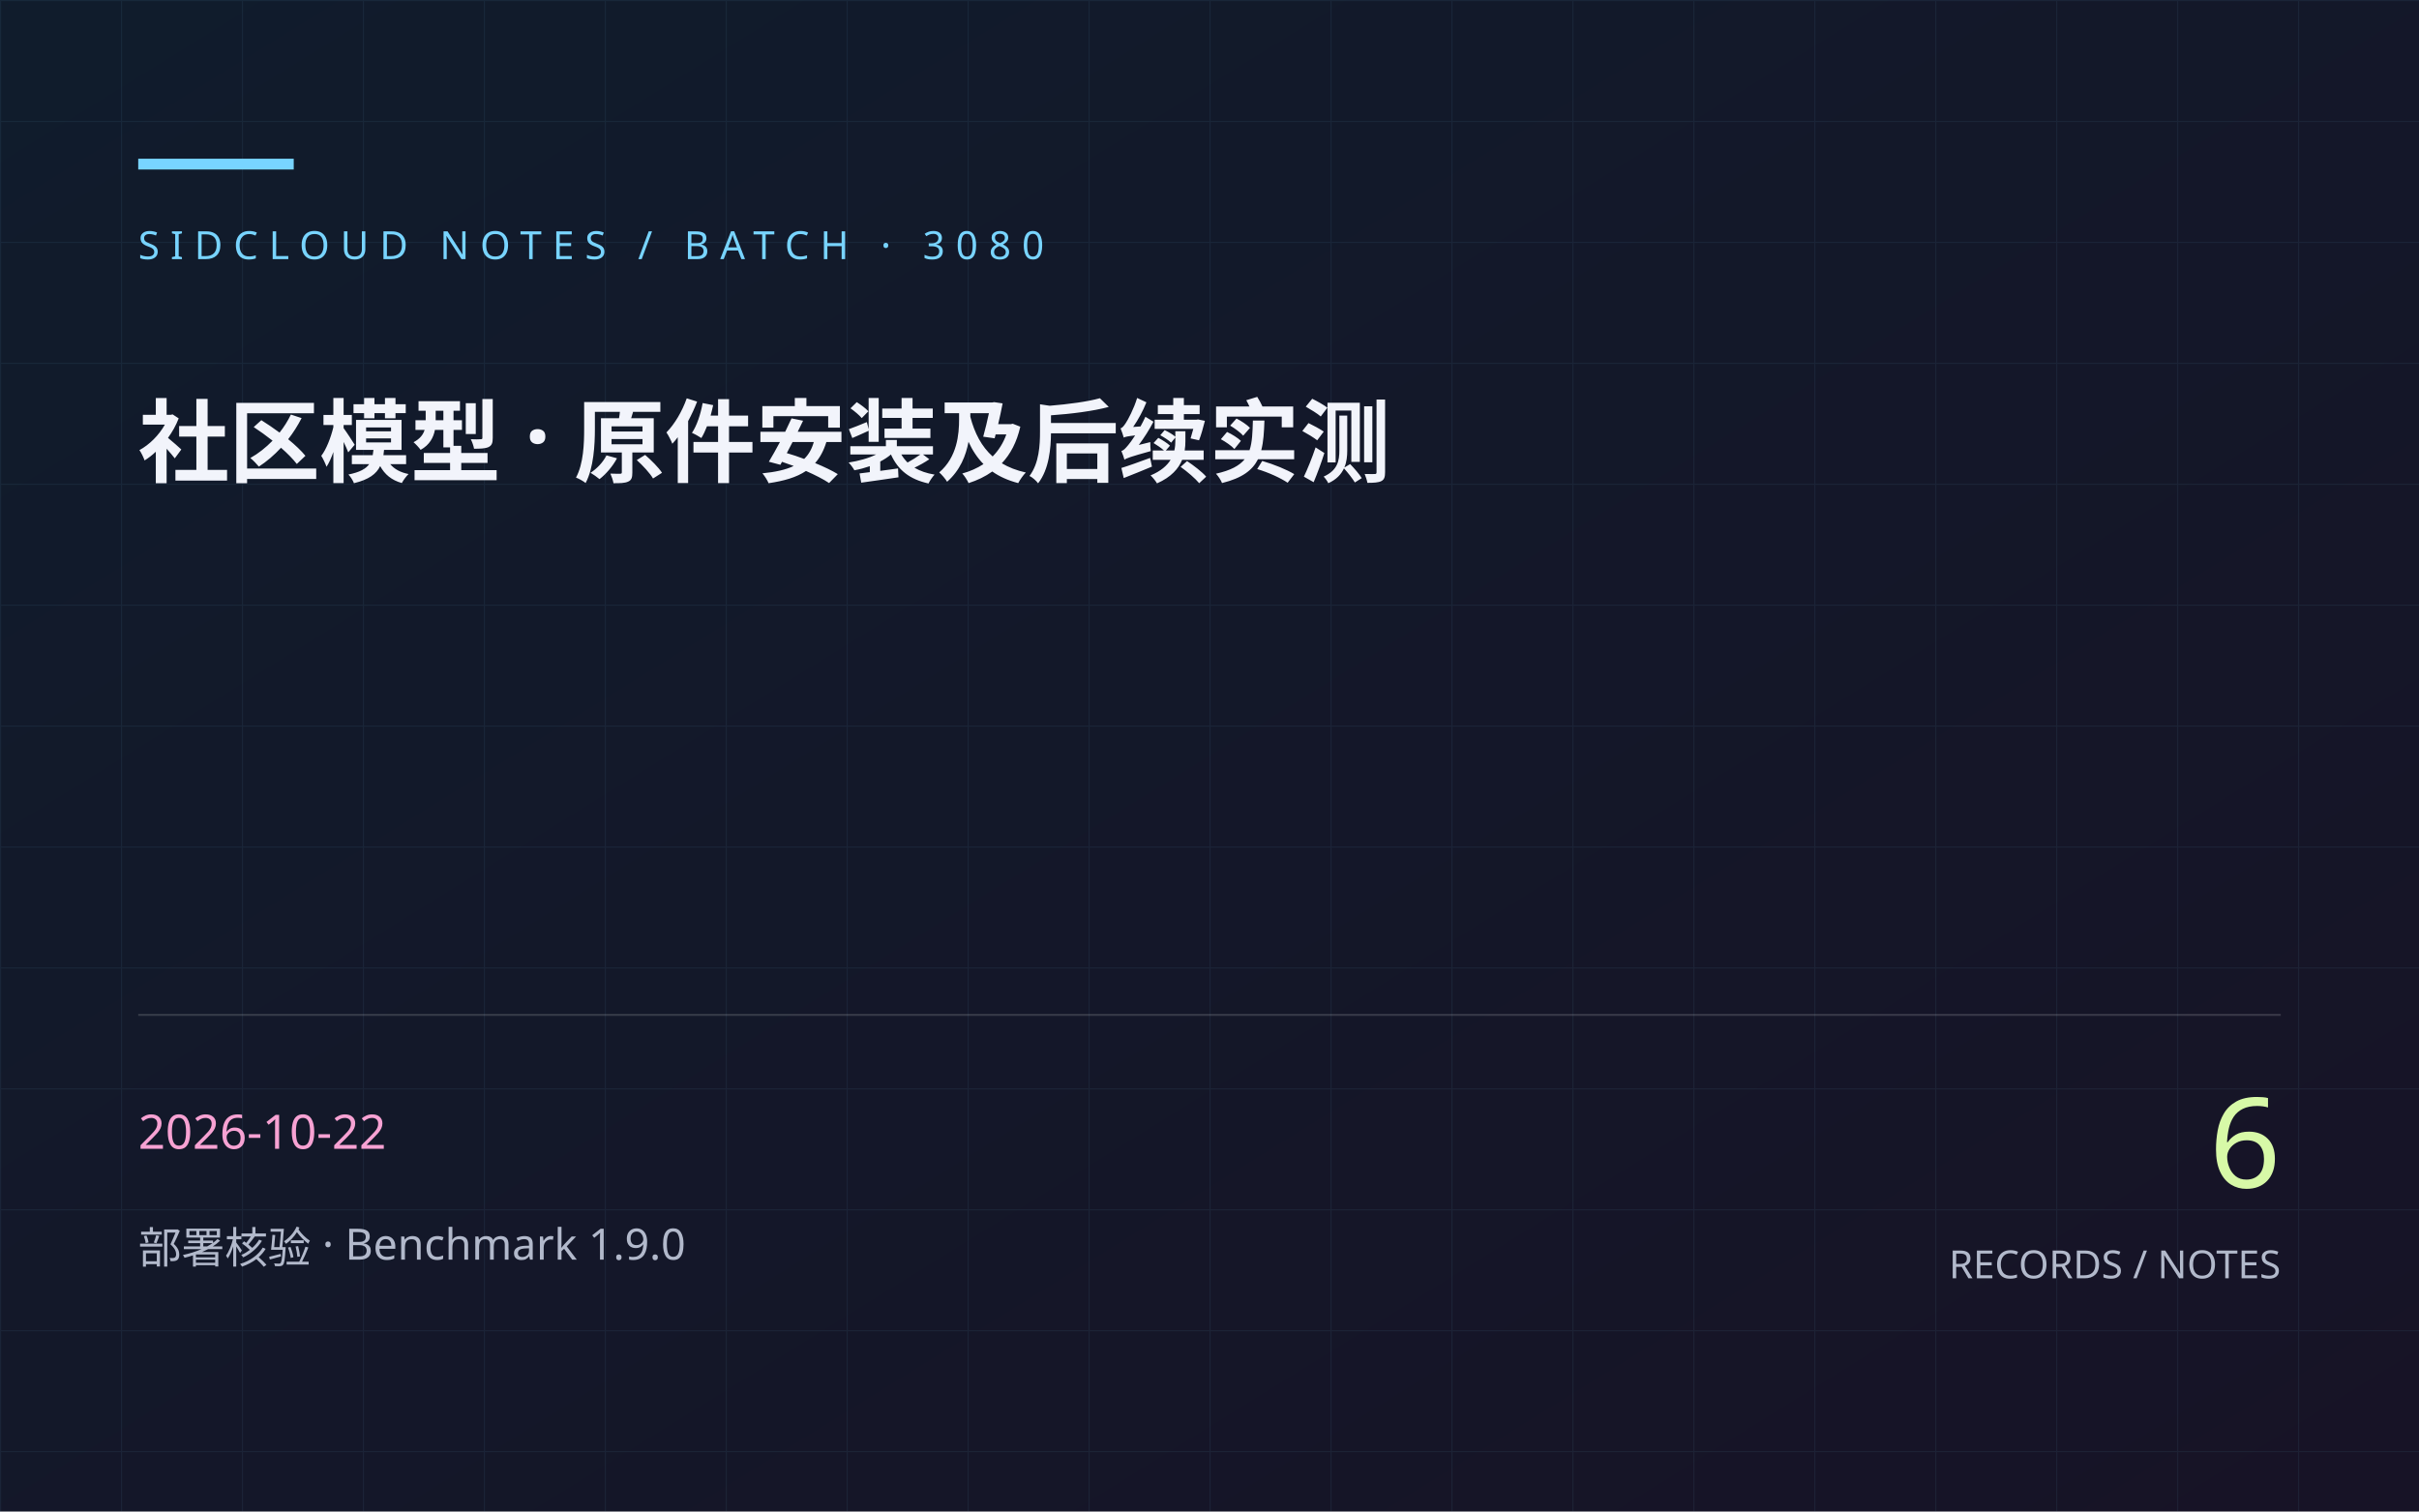
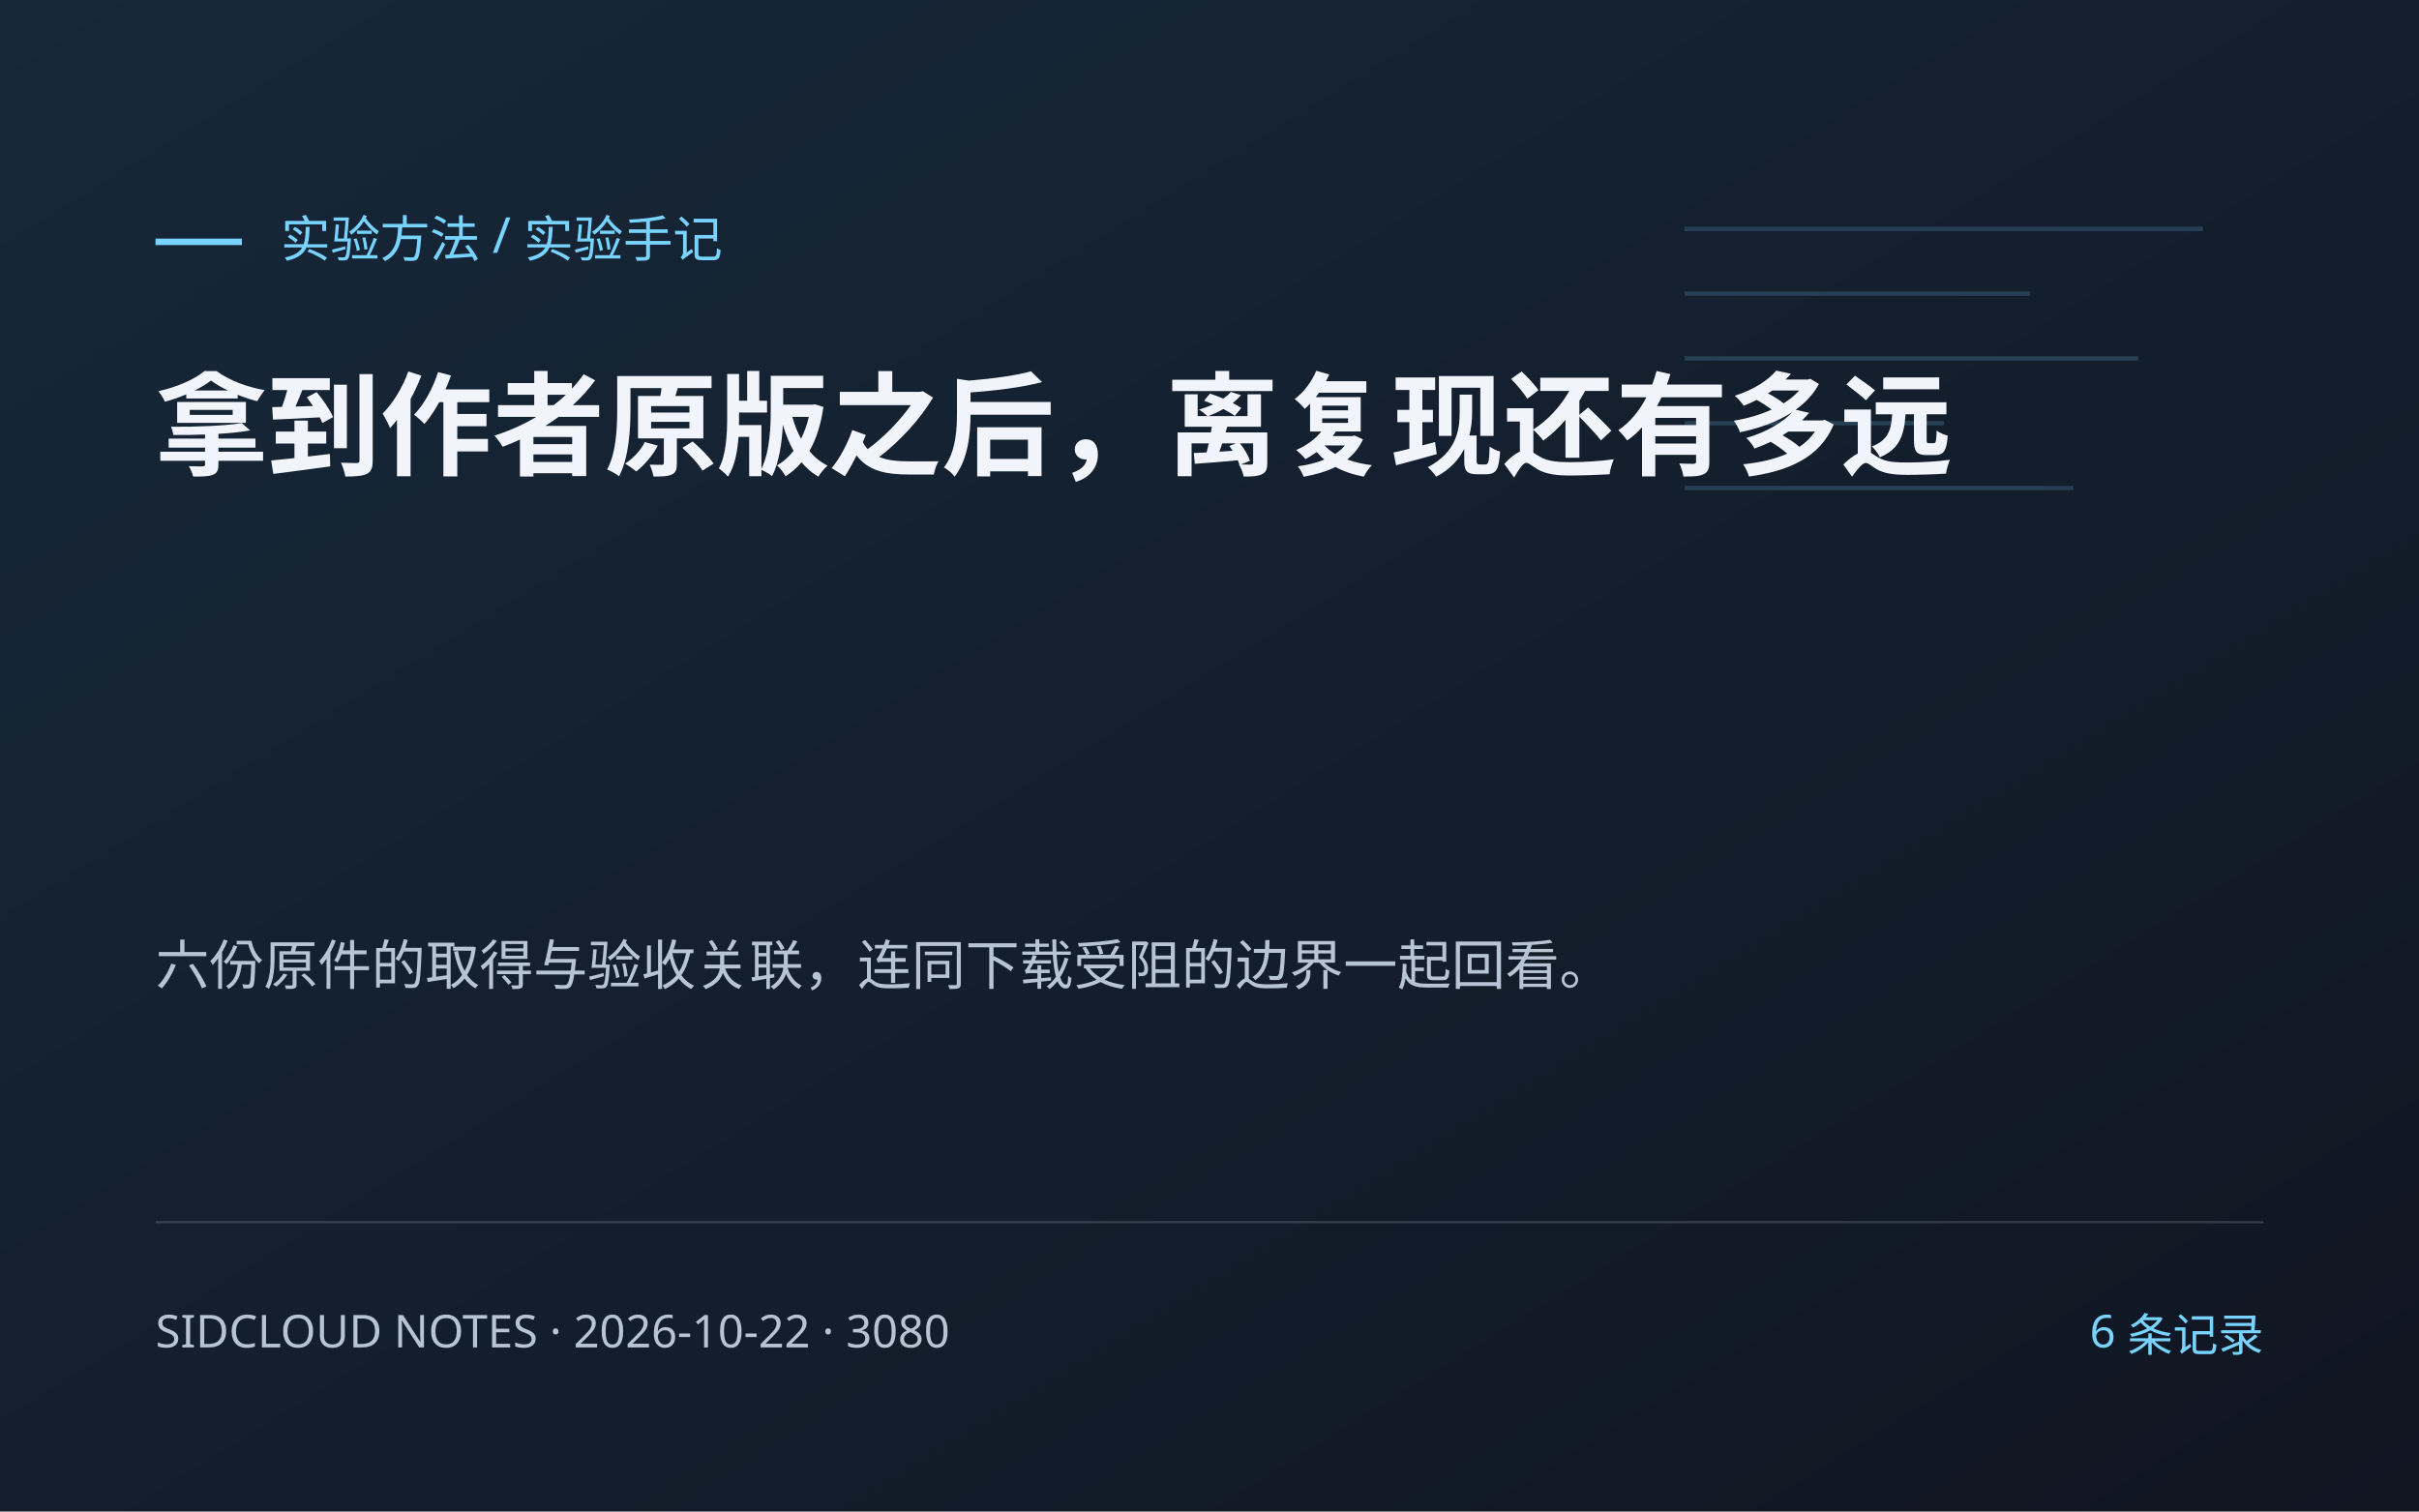
<svg xmlns="http://www.w3.org/2000/svg" width="1120" height="700" viewBox="0 0 1120 700">
  <defs>
    <linearGradient id="bg" x2="1" y2="1">
-       <stop stop-color="#101c2c" />
-       <stop offset="1" stop-color="#171326" />
+       <stop stop-color="#172839" />
+       <stop offset="1" stop-color="#101622" />
    </linearGradient>
-     <pattern id="grid" width="56" height="56" patternUnits="userSpaceOnUse">
-       <path d="M56 0H0V56" fill="none" stroke="#78d4ff" stroke-opacity=".07" />
-     </pattern>
  </defs>
  <rect width="1120" height="700" fill="url(#bg)" />
-   <rect width="1120" height="700" fill="url(#grid)" />
-   <path d="M64 76h72" stroke="#78d4ff" stroke-width="5" />
-   <text x="64" y="120" fill="#78d4ff" font-size="18" letter-spacing="5" font-family="system-ui,sans-serif">SIDCLOUD NOTES / BATCH · 3080</text>
-   <text x="64" y="220" fill="#f2f4fb" font-size="42" font-weight="600" font-family="system-ui,'Microsoft YaHei',sans-serif">社区模型 · 原件安装及后续实测</text>
-   <path d="M64 470h992" stroke="#ffffff" stroke-opacity=".14" />
-   <text x="64" y="532" fill="#f7a2d3" font-size="22" font-family="system-ui,sans-serif">2026-10-22</text>
-   <text x="64" y="585" fill="#b2b9cb" font-size="20" font-family="system-ui,'Microsoft YaHei',sans-serif">部署核验 · Benchmark 1.9.0</text>
-   <text x="1056" y="550" text-anchor="end" fill="#d7f9a7" font-size="58" font-family="system-ui,sans-serif">6</text>
-   <text x="1056" y="592" text-anchor="end" fill="#b2b9cb" font-size="18" font-family="system-ui,sans-serif">RECORDS / NOTES</text>
+   <g fill="none" stroke="#78d4ff" stroke-width="2" opacity=".18">
+     <path d="M780 106h240M780 136h160M780 166h210M780 196h120M780 226h180" />
+   </g>
+   <path d="M72 112h40" stroke="#78d4ff" stroke-width="3" />
+   <text x="130" y="119" fill="#78d4ff" font-size="23" font-family="system-ui,'Microsoft YaHei',sans-serif">实验方法 / 实验手记</text>
+   <text x="72" y="216" fill="#f2f4fb" font-size="52" font-weight="700" font-family="'Microsoft YaHei',system-ui,sans-serif">拿到作者原版之后，离复现还有多远</text>
+   <text x="72" y="456" fill="#b7c4d4" font-size="25" font-family="'Microsoft YaHei',system-ui,sans-serif">六份原件的取得与验收关联，连同下载受阻的边界一起回看。</text>
+   <path d="M72 566h976" stroke="#b7c4d4" stroke-opacity=".22" />
+   <text x="72" y="624" fill="#b7c4d4" font-size="21" font-family="system-ui,sans-serif">SIDCLOUD NOTES · 2026-10-22 · 3080</text>
+   <text x="1048" y="624" text-anchor="end" fill="#78d4ff" font-size="21" font-family="system-ui,'Microsoft YaHei',sans-serif">6 条记录</text>
</svg>
